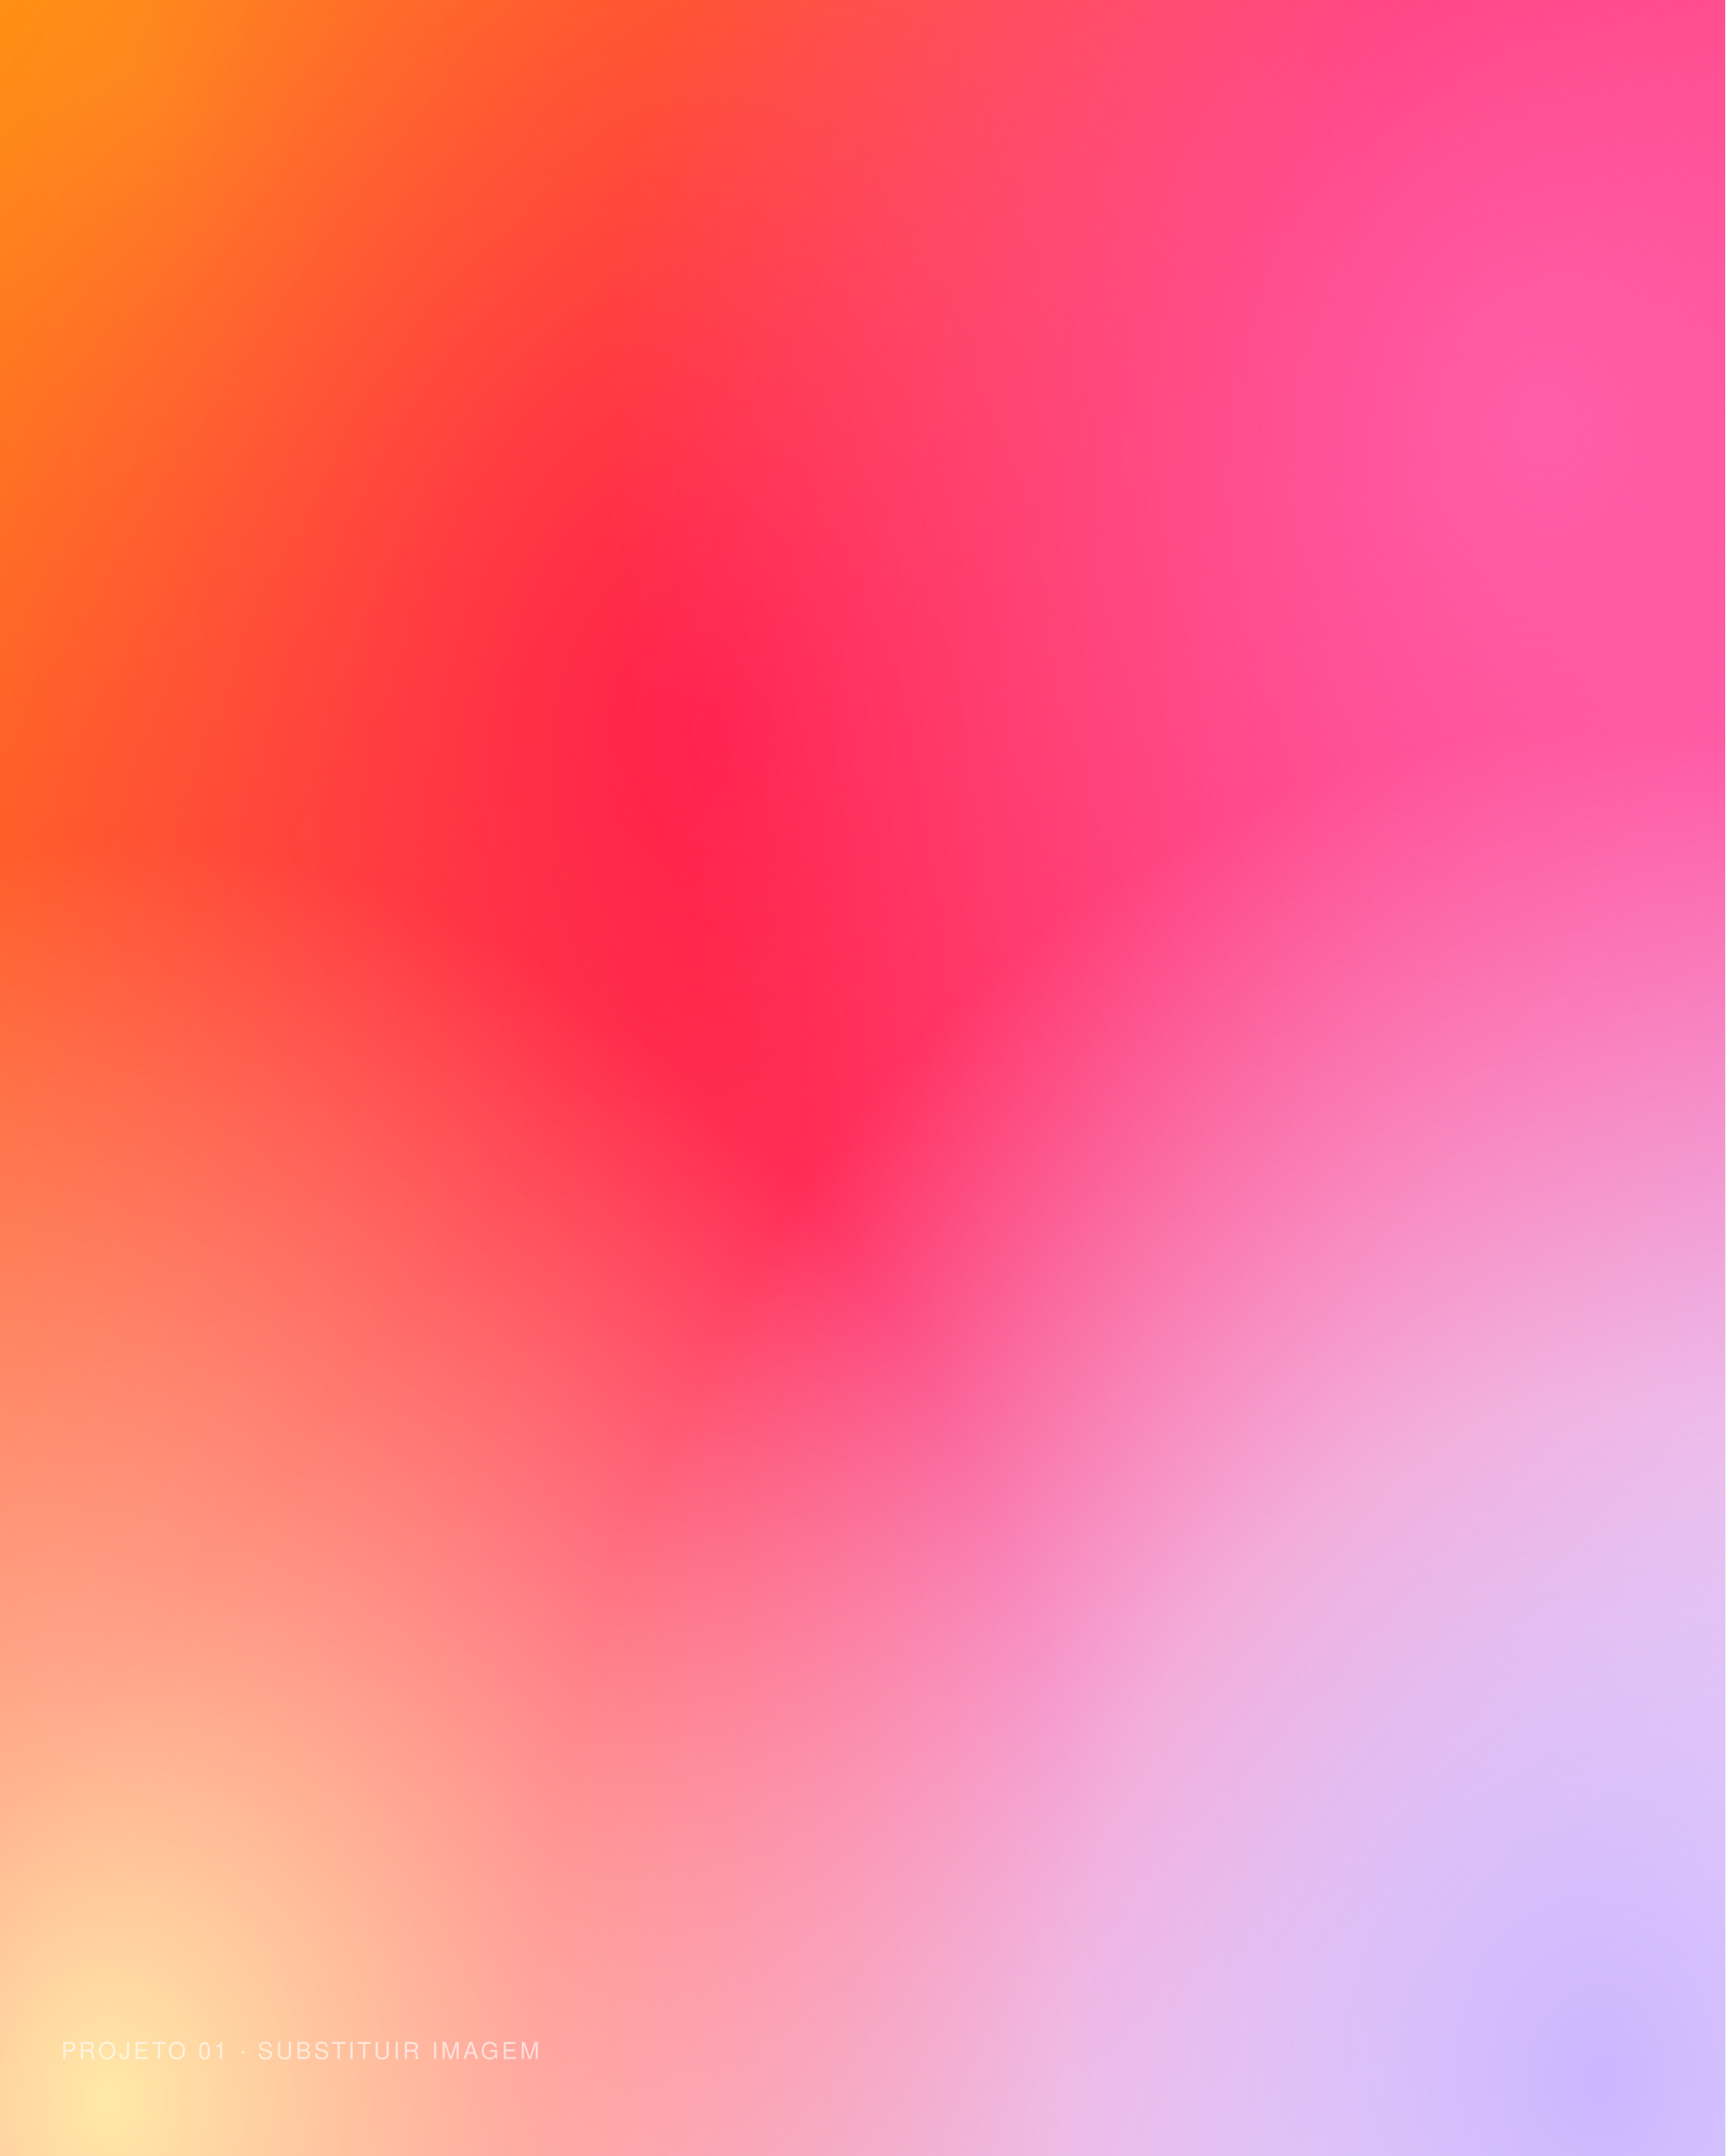
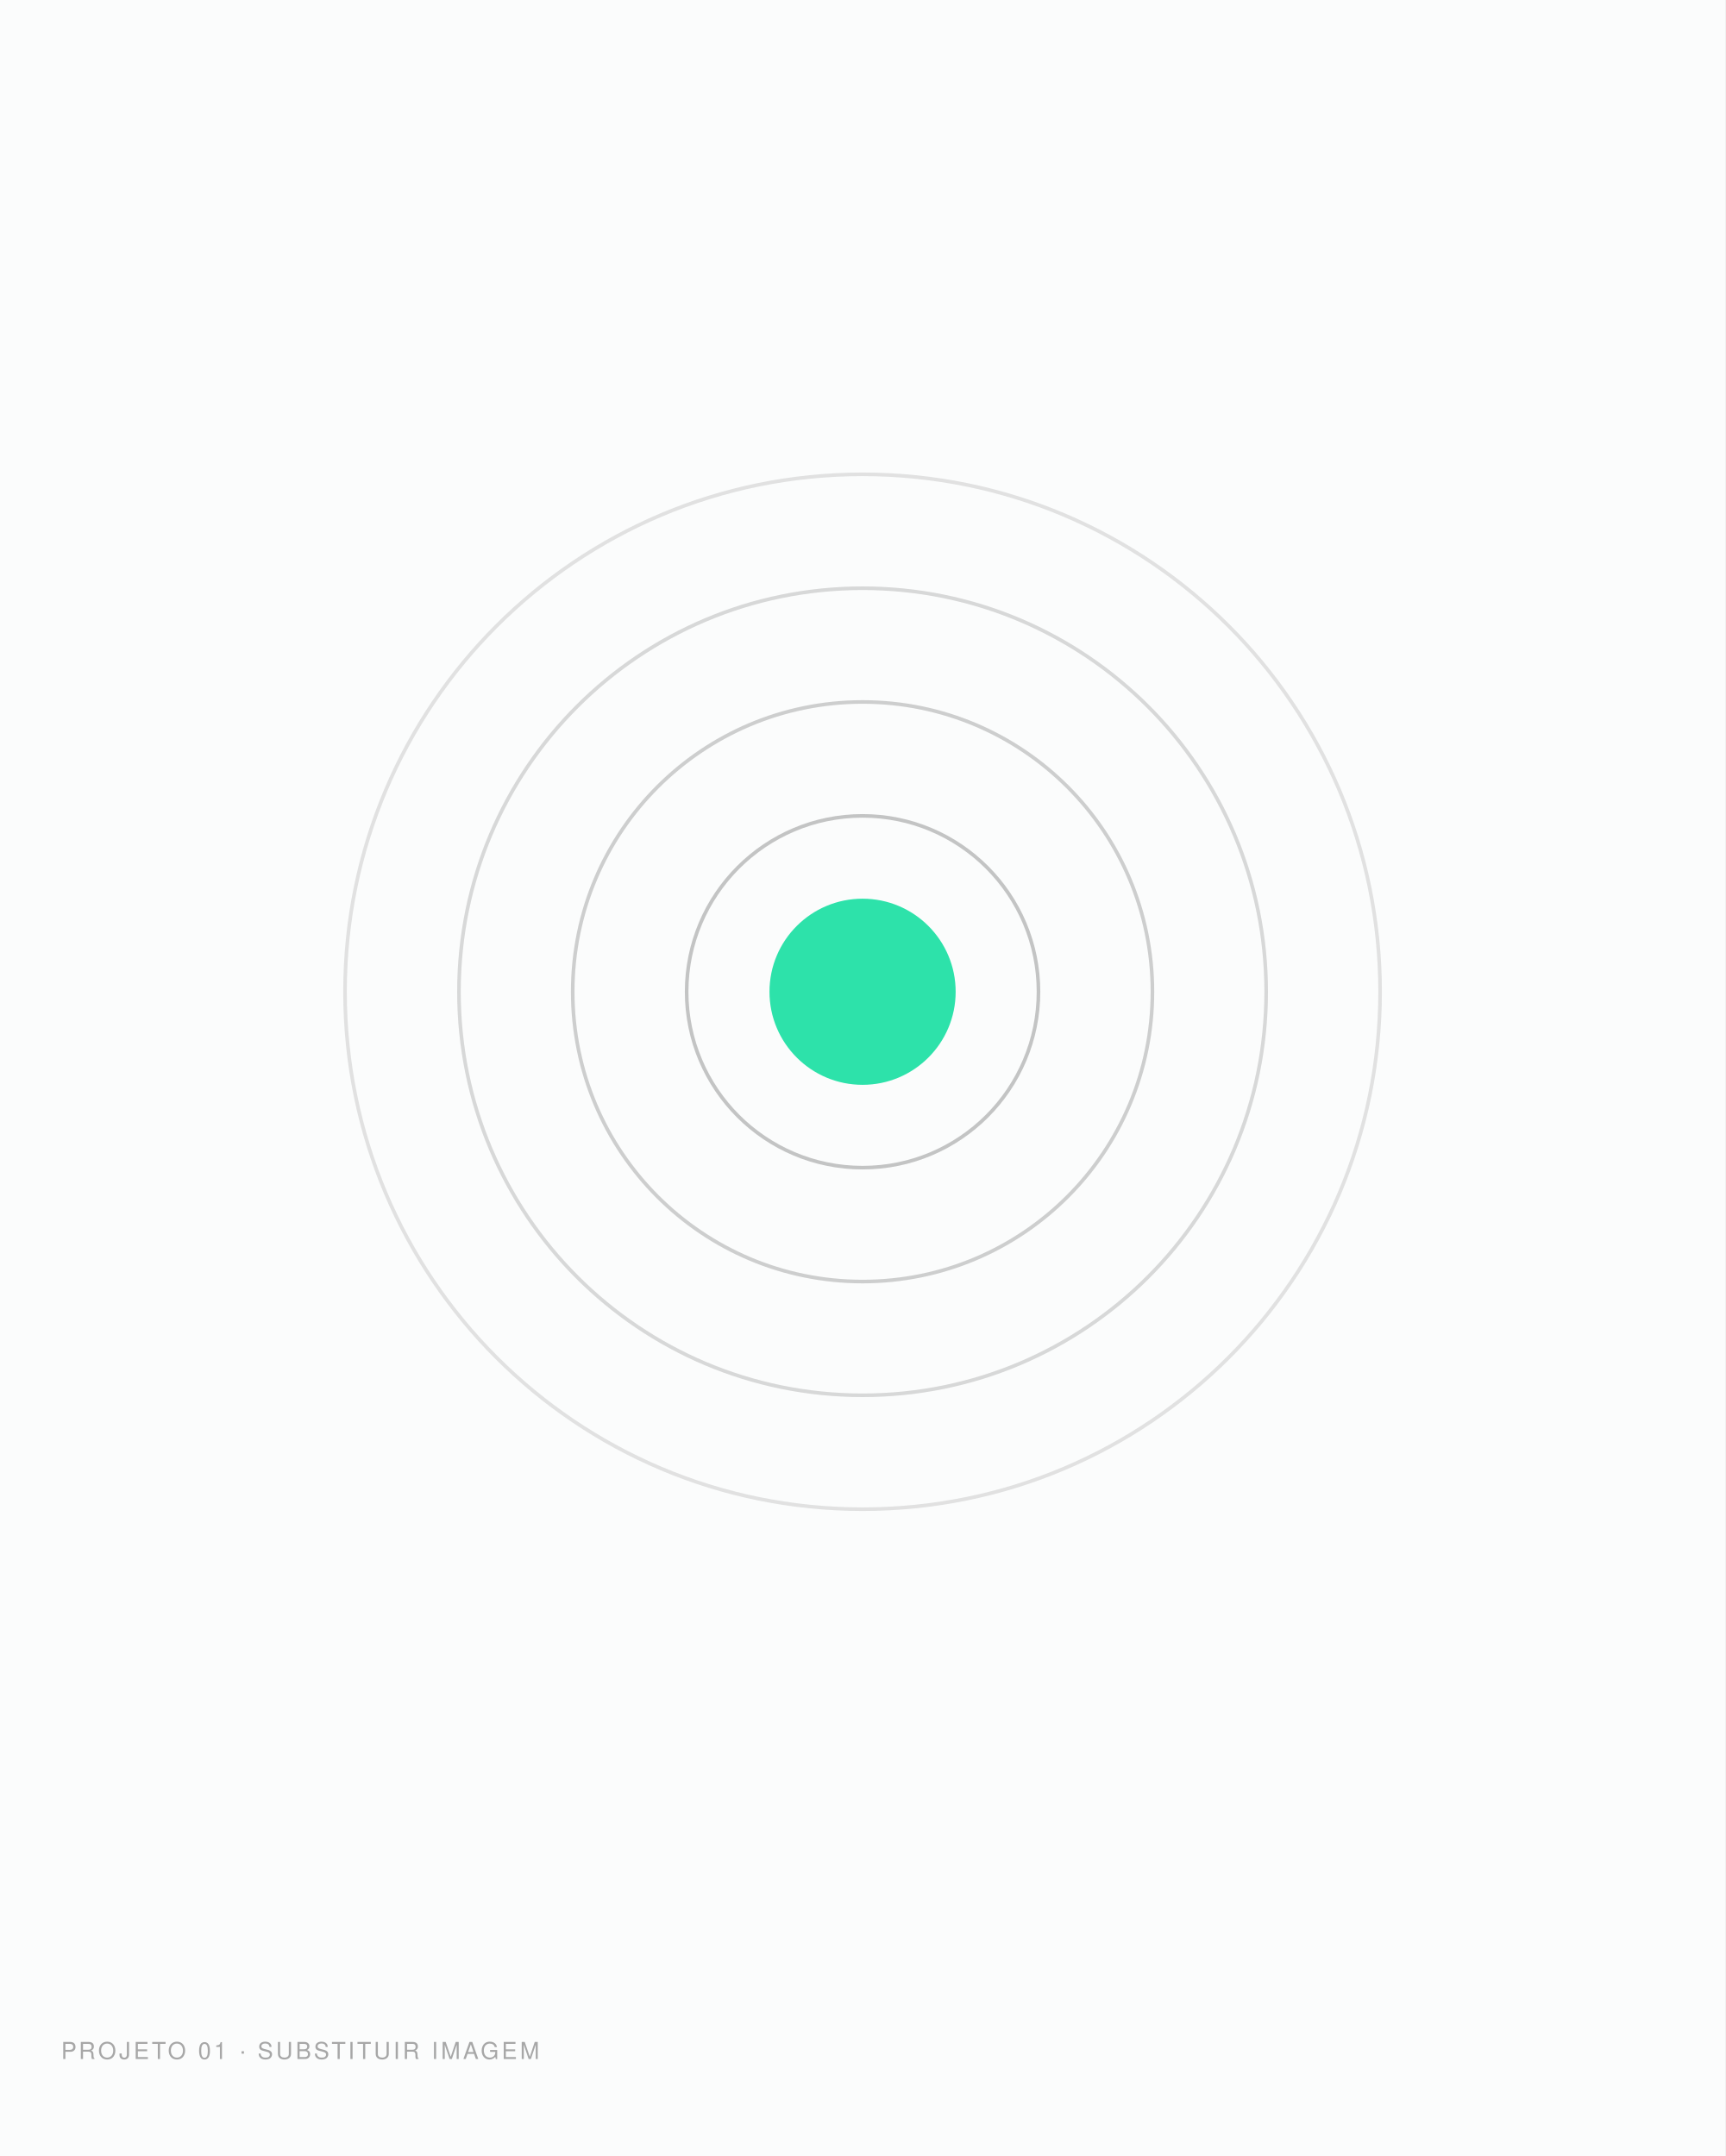
<svg xmlns="http://www.w3.org/2000/svg" viewBox="0 0 960 1200" width="960" height="1200">
-   <defs>
-     <linearGradient id="base" x1="0" y1="0" x2="1" y2="1">
-       <stop offset="0" stop-color="#ff8a00" />
-       <stop offset=".42" stop-color="#ff1f4b" />
-       <stop offset=".68" stop-color="#ff5ea8" />
-       <stop offset="1" stop-color="#cbb6ff" />
-     </linearGradient>
-     <radialGradient id="g1" cx=".08" cy=".04" r=".72">
-       <stop offset="0" stop-color="#ffb100" />
-       <stop offset=".5" stop-color="#ff8a00" stop-opacity=".7" />
-       <stop offset="1" stop-color="#ff8a00" stop-opacity="0" />
-     </radialGradient>
-     <radialGradient id="g2" cx=".42" cy=".34" r=".66">
-       <stop offset="0" stop-color="#ff1f4b" />
-       <stop offset="1" stop-color="#ff2d6f" stop-opacity="0" />
-     </radialGradient>
-     <radialGradient id="g3" cx=".9" cy=".2" r=".55">
-       <stop offset="0" stop-color="#ff5ea8" />
-       <stop offset="1" stop-color="#ff5ea8" stop-opacity="0" />
-     </radialGradient>
-     <radialGradient id="g4" cx=".93" cy=".96" r=".62">
-       <stop offset="0" stop-color="#cbb6ff" />
-       <stop offset=".5" stop-color="#efe2ff" stop-opacity=".6" />
-       <stop offset="1" stop-color="#efe2ff" stop-opacity="0" />
-     </radialGradient>
-     <radialGradient id="g5" cx=".06" cy=".97" r=".58">
-       <stop offset="0" stop-color="#ffe9a8" />
-       <stop offset="1" stop-color="#ffe9a8" stop-opacity="0" />
-     </radialGradient>
-   </defs>
-   <rect width="960" height="1200" fill="url(#base)" />
-   <rect width="960" height="1200" fill="url(#g1)" />
-   <rect width="960" height="1200" fill="url(#g2)" />
-   <rect width="960" height="1200" fill="url(#g3)" />
-   <rect width="960" height="1200" fill="url(#g4)" />
-   <rect width="960" height="1200" fill="url(#g5)" />
-   <g opacity=".62" fill="#ffffff" font-family="DM Sans, Helvetica, Arial, sans-serif" font-size="13.0" letter-spacing="1.56">
+   <rect width="960" height="1200" fill="#fbfcfc" />
+   <circle cx="480" cy="552" r="288.0" fill="none" stroke="#333333" stroke-opacity="0.13" stroke-width="2" />
+   <circle cx="480" cy="552" r="224.6" fill="none" stroke="#333333" stroke-opacity="0.18" stroke-width="2" />
+   <circle cx="480" cy="552" r="161.3" fill="none" stroke="#333333" stroke-opacity="0.23" stroke-width="2" />
+   <circle cx="480" cy="552" r="97.9" fill="none" stroke="#333333" stroke-opacity="0.28" stroke-width="2" />
+   <circle cx="480" cy="552" r="51.8" fill="#2de2aa" />
+   <g opacity=".42" fill="#333333" font-family="DM Sans, Helvetica, Arial, sans-serif" font-size="13.0" letter-spacing="1.56">
    <text x="34" y="1146">PROJETO 01 · SUBSTITUIR IMAGEM</text>
  </g>
</svg>
